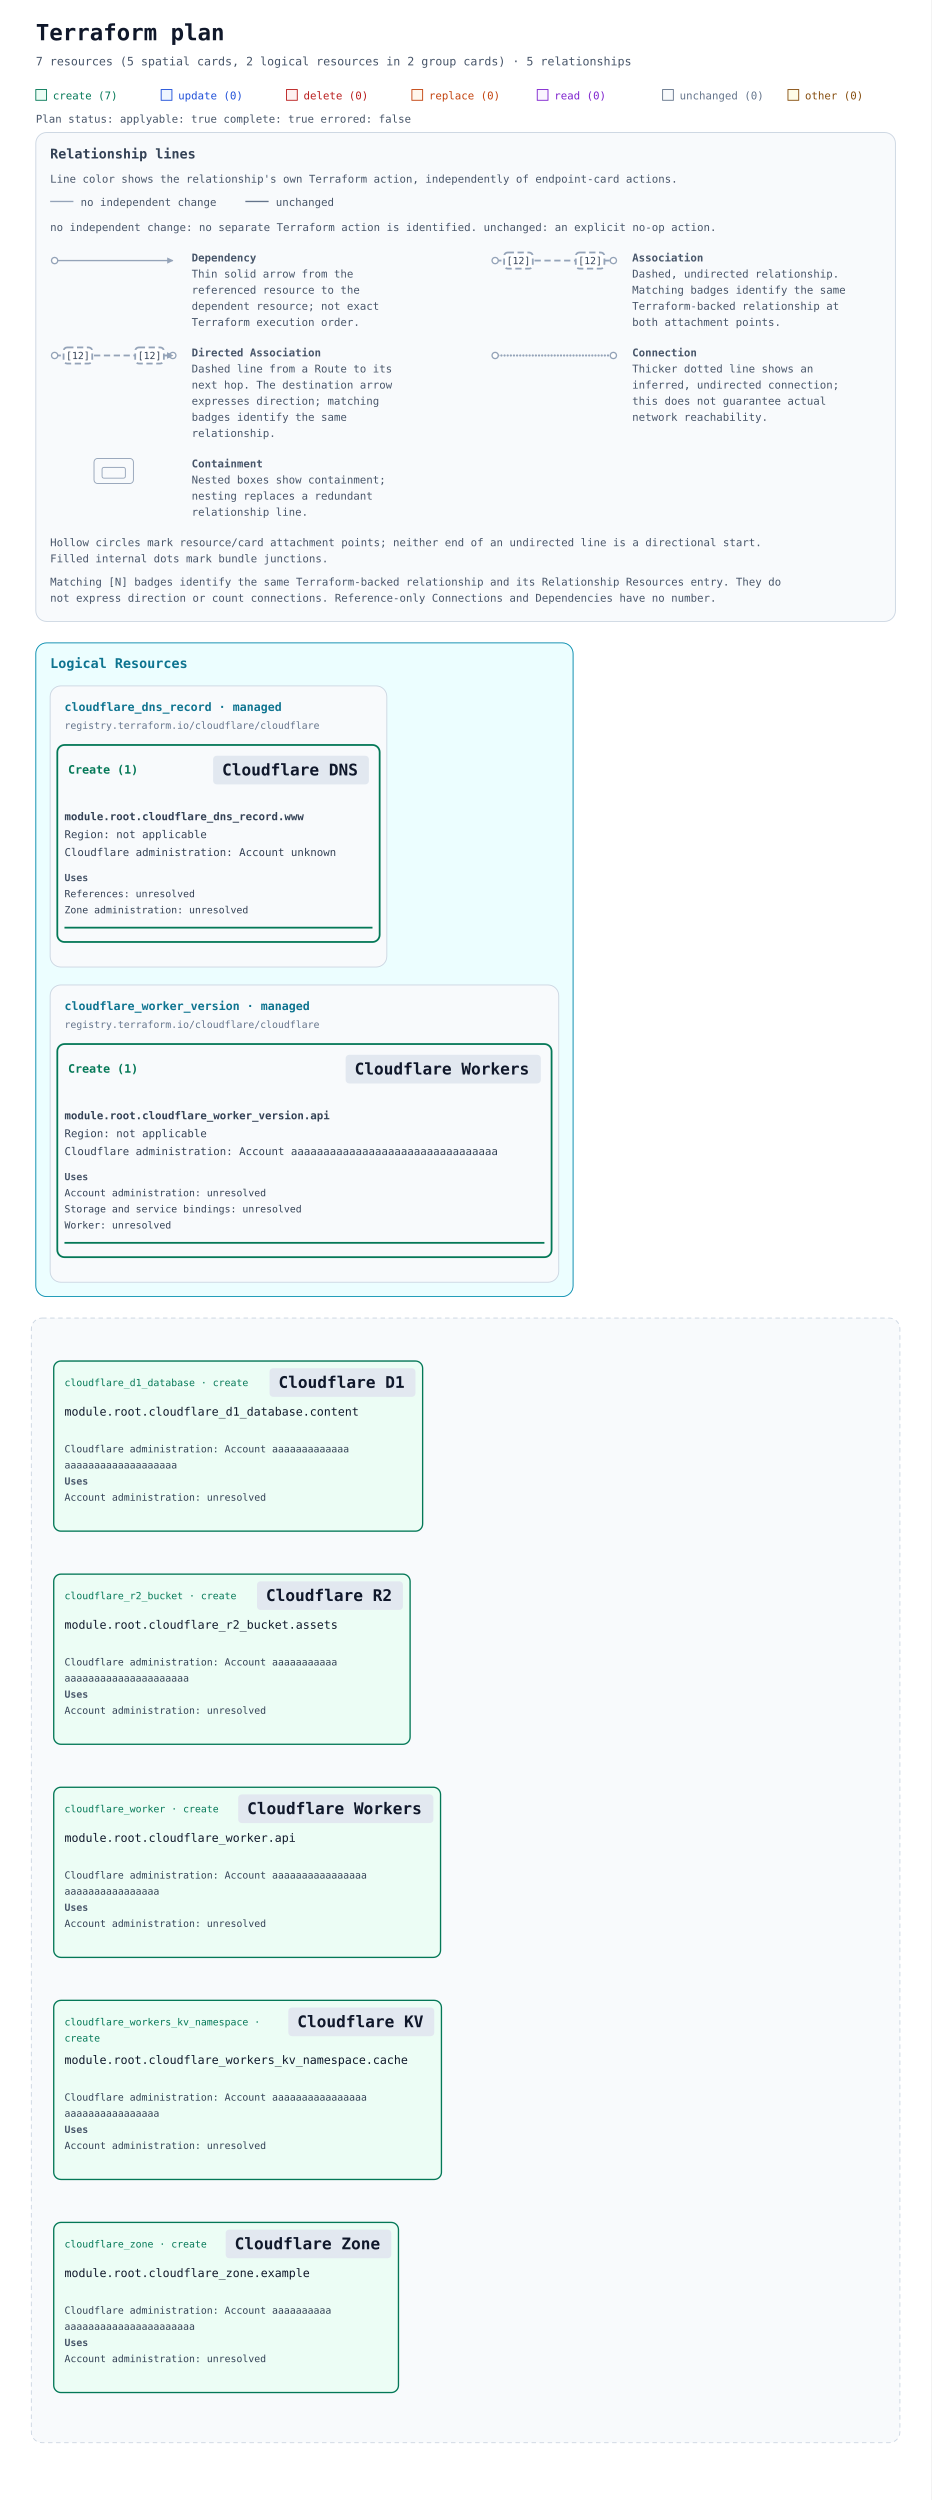
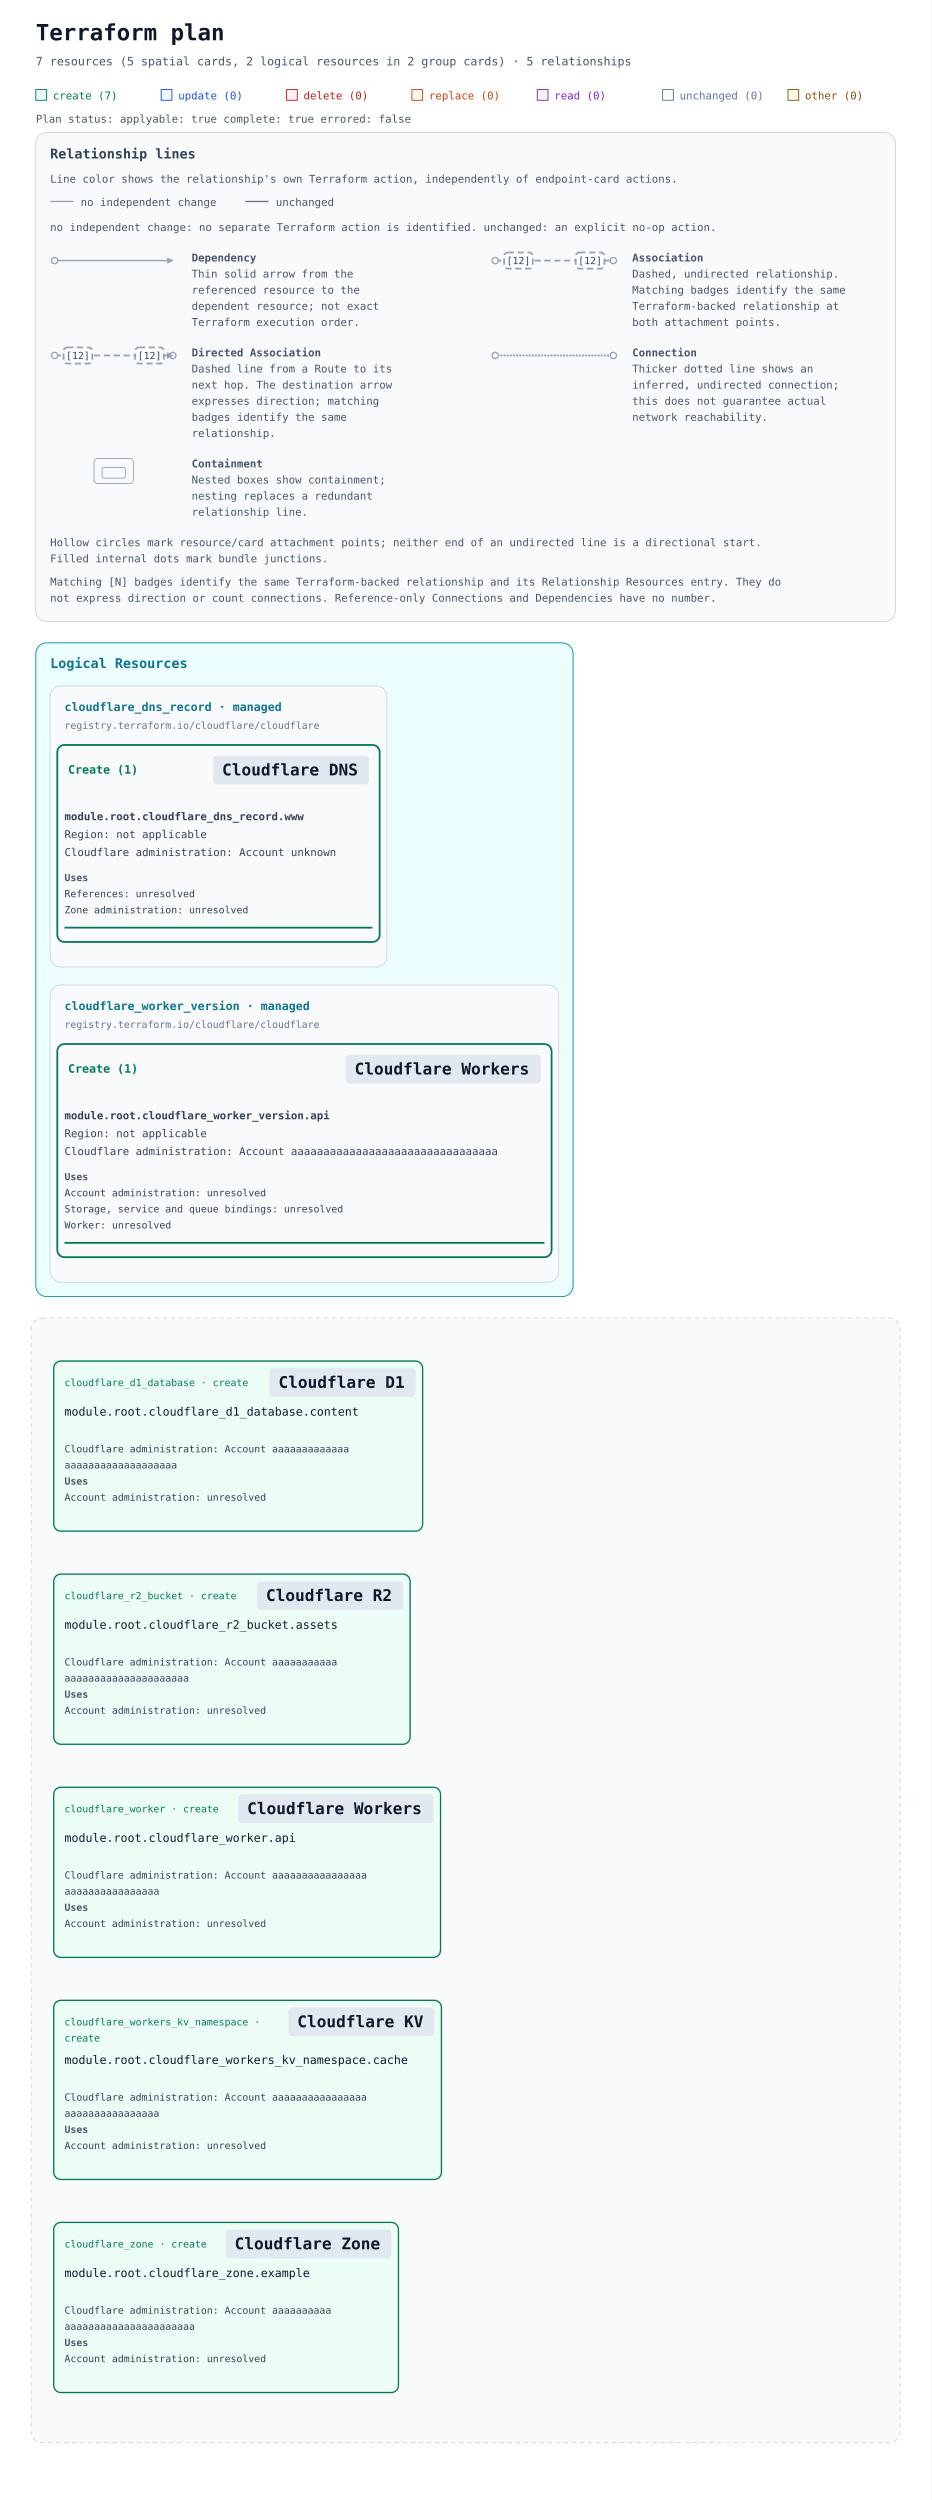
<svg xmlns="http://www.w3.org/2000/svg" width="1040" height="2792" viewBox="0 0 1040 2792" role="img" aria-labelledby="title description">
  <defs>
    <marker id="arrow" viewBox="0 0 10 10" refX="9" refY="5" markerWidth="7" markerHeight="7" markerUnits="userSpaceOnUse" orient="auto-start-reverse">
      <path d="M 0 0 L 10 5 L 0 10 z" fill="#94a3b8" />
    </marker>
  </defs>
  <rect width="100%" height="100%" fill="#ffffff" />
  <g font-family="ui-monospace, SFMono-Regular, Consolas, monospace">
    <text x="40" y="45" font-size="25" font-weight="700" fill="#0f172a">Terraform plan</text>
    <text x="40" y="73" font-size="13" fill="#475569">7 resources (5 spatial cards, 2 logical resources in 2 group cards) · 5 relationships</text>
    <rect x="40" y="100" width="12" height="12" fill="#ecfdf5" stroke="#047857" />
    <text x="59" y="111" font-size="12" fill="#047857">create (7)</text>
    <rect x="180" y="100" width="12" height="12" fill="#eff6ff" stroke="#1d4ed8" />
    <text x="199" y="111" font-size="12" fill="#1d4ed8">update (0)</text>
    <rect x="320" y="100" width="12" height="12" fill="#fef2f2" stroke="#b91c1c" />
    <text x="339" y="111" font-size="12" fill="#b91c1c">delete (0)</text>
    <rect x="460" y="100" width="12" height="12" fill="#fff7ed" stroke="#c2410c" />
    <text x="479" y="111" font-size="12" fill="#c2410c">replace (0)</text>
    <rect x="600" y="100" width="12" height="12" fill="#faf5ff" stroke="#7e22ce" />
    <text x="619" y="111" font-size="12" fill="#7e22ce">read (0)</text>
    <rect x="740" y="100" width="12" height="12" fill="#f8fafc" stroke="#64748b" />
    <text x="759" y="111" font-size="12" fill="#64748b">unchanged (0)</text>
    <rect x="880" y="100" width="12" height="12" fill="#fefce8" stroke="#854d0e" />
    <text x="899" y="111" font-size="12" fill="#854d0e">other (0)</text>
    <g id="plan-status" data-plan-applyable="true" data-plan-complete="true" data-plan-errored="false">
      <text x="40" y="137" font-size="12" fill="#475569">Plan status: applyable: true complete: true errored: false</text>
    </g>
    <g id="relationship-legend" font-size="12" fill="#475569" transform="translate(40 148)">
      <rect width="960" height="546" rx="12" fill="#f8fafc" stroke="#cbd5e1" />
      <text x="16" y="29" font-size="15" font-weight="700" fill="#334155">Relationship lines</text>
      <text x="16" y="56">Line color shows the relationship's own Terraform action, independently of endpoint-card actions.</text>
      <path data-legend-action="none" d="M 16 77 H 42" fill="none" stroke="#94a3b8" stroke-width="1.5" />
      <text x="50" y="82">no independent change</text>
      <path data-legend-action="unchanged" d="M 234 77 H 260" fill="none" stroke="#64748b" stroke-width="1.5" />
      <text x="268" y="82">unchanged</text>
      <text x="16" y="110">no independent change: no separate Terraform action is identified. unchanged: an explicit no-op action.</text>
      <g data-legend-entry="dependency" transform="translate(0 132)">
        <g data-legend-sample="dependency">
          <path data-legend-kind="dependency" data-directionality="directed" d="M 21 11 H 153" fill="none" stroke="#94a3b8" stroke-width="1.5" marker-end="url(#arrow)" />
          <circle data-legend-endpoint="source" cx="21" cy="11" r="3.5" fill="#ffffff" stroke="#94a3b8" stroke-width="1.5" />
        </g>
        <text x="174" y="12" font-weight="700">Dependency</text>
        <text x="174" y="30">Thin solid arrow from the</text>
        <text x="174" y="48">referenced resource to the</text>
        <text x="174" y="66">dependent resource; not exact</text>
        <text x="174" y="84">Terraform execution order.</text>
      </g>
      <g data-legend-entry="association" transform="translate(492 132)">
        <g data-legend-sample="association">
          <path data-legend-kind="association" data-directionality="undirected" d="M 21 11 H 153" fill="none" stroke="#94a3b8" stroke-width="2" stroke-dasharray="7 4" />
          <circle data-legend-endpoint="source" cx="21" cy="11" r="3.5" fill="#ffffff" stroke="#94a3b8" stroke-width="1.5" />
          <circle data-legend-endpoint="target" cx="153" cy="11" r="3.5" fill="#ffffff" stroke="#94a3b8" stroke-width="1.5" />
          <g data-legend-badge="source">
            <rect x="31" y="2" width="32" height="18" rx="4" fill="#ffffff" stroke="#94a3b8" stroke-width="2" stroke-dasharray="7 4" />
            <text x="47" y="15" text-anchor="middle" font-size="11" fill="#334155">[12]</text>
          </g>
          <g data-legend-badge="target">
            <rect x="111" y="2" width="32" height="18" rx="4" fill="#ffffff" stroke="#94a3b8" stroke-width="2" stroke-dasharray="7 4" />
            <text x="127" y="15" text-anchor="middle" font-size="11" fill="#334155">[12]</text>
          </g>
        </g>
        <text x="174" y="12" font-weight="700">Association</text>
        <text x="174" y="30">Dashed, undirected relationship.</text>
        <text x="174" y="48">Matching badges identify the same</text>
        <text x="174" y="66">Terraform-backed relationship at</text>
        <text x="174" y="84">both attachment points.</text>
      </g>
      <g data-legend-entry="directed-association" transform="translate(0 238)">
        <g data-legend-sample="directed-association">
          <path data-legend-kind="directed-association" data-directionality="directed" d="M 21 11 H 153" fill="none" stroke="#94a3b8" stroke-width="2" stroke-dasharray="7 4" marker-end="url(#arrow)" />
          <circle data-legend-endpoint="source" cx="21" cy="11" r="3.5" fill="#ffffff" stroke="#94a3b8" stroke-width="1.5" />
          <circle data-legend-endpoint="target" cx="153" cy="11" r="3.5" fill="#ffffff" stroke="#94a3b8" stroke-width="1.5" />
          <path data-legend-arrow="true" d="M 146.7 7.5 L 153.7 11 L 146.7 14.5 Z" fill="#94a3b8" />
          <g data-legend-badge="source">
            <rect x="31" y="2" width="32" height="18" rx="4" fill="#ffffff" stroke="#94a3b8" stroke-width="2" stroke-dasharray="7 4" />
            <text x="47" y="15" text-anchor="middle" font-size="11" fill="#334155">[12]</text>
          </g>
          <g data-legend-badge="target">
            <rect x="111" y="2" width="32" height="18" rx="4" fill="#ffffff" stroke="#94a3b8" stroke-width="2" stroke-dasharray="7 4" />
            <text x="127" y="15" text-anchor="middle" font-size="11" fill="#334155">[12]</text>
          </g>
        </g>
        <text x="174" y="12" font-weight="700">Directed Association</text>
        <text x="174" y="30">Dashed line from a Route to its</text>
        <text x="174" y="48">next hop. The destination arrow</text>
        <text x="174" y="66">expresses direction; matching</text>
        <text x="174" y="84">badges identify the same</text>
        <text x="174" y="102">relationship.</text>
      </g>
      <g data-legend-entry="connection" transform="translate(492 238)">
        <g data-legend-sample="connection">
          <path data-legend-kind="connection" data-directionality="undirected" d="M 21 11 H 153" fill="none" stroke="#94a3b8" stroke-width="2.5" stroke-dasharray="0 3.5" stroke-linecap="round" />
          <circle data-legend-endpoint="source" cx="21" cy="11" r="3.5" fill="#ffffff" stroke="#94a3b8" stroke-width="1.5" />
          <circle data-legend-endpoint="target" cx="153" cy="11" r="3.5" fill="#ffffff" stroke="#94a3b8" stroke-width="1.5" />
        </g>
        <text x="174" y="12" font-weight="700">Connection</text>
        <text x="174" y="30">Thicker dotted line shows an</text>
        <text x="174" y="48">inferred, undirected connection;</text>
        <text x="174" y="66">this does not guarantee actual</text>
        <text x="174" y="84">network reachability.</text>
      </g>
      <g data-legend-entry="containment" transform="translate(0 362)">
        <g data-legend-sample="containment">
          <g data-legend-kind="containment" fill="none" stroke="#94a3b8">
            <rect x="65" y="2" width="44" height="28" rx="4" />
            <rect x="74" y="12" width="26" height="12" rx="2" />
          </g>
        </g>
        <text x="174" y="12" font-weight="700">Containment</text>
        <text x="174" y="30">Nested boxes show containment;</text>
        <text x="174" y="48">nesting replaces a redundant</text>
        <text x="174" y="66">relationship line.</text>
      </g>
      <text x="16" y="462">Hollow circles mark resource/card attachment points; neither end of an undirected line is a directional start.</text>
      <text x="16" y="480">Filled internal dots mark bundle junctions.</text>
      <text x="16" y="506">Matching [N] badges identify the same Terraform-backed relationship and its Relationship Resources entry. They do</text>
      <text x="16" y="524">not express direction or count connections. Reference-only Connections and Dependencies have no number.</text>
    </g>
    <g transform="translate(0 558)">
      <g data-annotation-area="true" data-packing-width="1040" data-measured-height="754">
        <g data-annotation-card="true" transform="translate(40 160)">
          <rect width="600" height="730" rx="12" fill="#f8fafc" stroke="#cbd5e1" />
          <g data-annotation-section="Logical Resources" data-packing-width="960">
            <rect width="600" height="730" rx="12" fill="#ecfeff" stroke="#0891b2" />
            <text x="16" y="28" font-size="15" font-weight="700" fill="#0e7490">Logical Resources</text>
            <g data-annotation-card="true" transform="translate(16 48)">
              <rect width="376" height="314" rx="12" fill="#f8fafc" stroke="#cbd5e1" />
              <g data-logical-group="true" data-provider-source="registry.terraform.io/cloudflare/cloudflare" data-resource-type="cloudflare_dns_record" data-mode="managed">
                <text x="16" y="28" font-size="13" font-weight="700" fill="#0e7490">cloudflare_dns_record · managed</text>
                <text x="16" y="48" font-size="11" fill="#64748b">registry.terraform.io/cloudflare/cloudflare</text>
                <g data-action-section="create">
                  <rect x="8" y="66" width="360" height="220" rx="8" fill="none" stroke="#047857" stroke-width="2" />
                  <text data-action-heading="true" x="20" y="98" font-size="13" font-weight="700" fill="#047857" xml:space="preserve">Create (1)</text>
                  <rect data-service-badge="true" data-presentation-padding="10 4" data-service-category="neutral" data-service-full-name="Cloudflare DNS" data-display-name="Cloudflare DNS" x="182" y="78" width="174" height="32" rx="4" fill="#e2e8f0" />
                  <text data-service-name="true" x="192" y="100" font-size="18" font-weight="700" fill="#0f172a" xml:space="preserve">Cloudflare DNS</text>
                  <g id="resource-636c6f7564666c6172655f646e735f7265636f72642e777777-current" data-architecture-id="terraform:636c6f7564666c6172655f646e735f7265636f72642e777777-current" data-entity-kind="terraform" data-placement="logical" data-terraform-address="cloudflare_dns_record.www" data-qualified-address="module.root.cloudflare_dns_record.www" data-mode="managed" transform="translate(0 122)">
                    <text x="16" y="28" font-size="12" fill="#334155" xml:space="preserve" font-weight="700">module.root.cloudflare_dns_record.www</text>
                    <text x="16" y="48" font-size="12" fill="#334155" xml:space="preserve">Region: not applicable</text>
                    <text x="16" y="68" font-size="12" fill="#334155" xml:space="preserve">Cloudflare administration: Account unknown</text>
                    <g data-resource-references="true">
                      <text x="16" y="96" font-size="11" font-weight="700" fill="#475569">Uses</text>
                      <g data-reference-status="unresolved">
                        <text x="16" y="114" font-size="11" fill="#334155" xml:space="preserve">References: unresolved</text>
                      </g>
                      <g data-reference-status="unresolved">
                        <text x="16" y="132" font-size="11" fill="#334155" xml:space="preserve">Zone administration: unresolved</text>
                      </g>
                    </g>
                    <line data-resource-underline="true" x1="16" y1="148" x2="360" y2="148" stroke="#047857" stroke-width="2" />
                  </g>
                </g>
              </g>
            </g>
            <g data-annotation-card="true" transform="translate(16 382)">
              <rect width="568" height="332" rx="12" fill="#f8fafc" stroke="#cbd5e1" />
              <g data-logical-group="true" data-provider-source="registry.terraform.io/cloudflare/cloudflare" data-resource-type="cloudflare_worker_version" data-mode="managed">
                <text x="16" y="28" font-size="13" font-weight="700" fill="#0e7490">cloudflare_worker_version · managed</text>
                <text x="16" y="48" font-size="11" fill="#64748b">registry.terraform.io/cloudflare/cloudflare</text>
                <g data-action-section="create">
                  <rect x="8" y="66" width="552" height="238" rx="8" fill="none" stroke="#047857" stroke-width="2" />
                  <text data-action-heading="true" x="20" y="98" font-size="13" font-weight="700" fill="#047857" xml:space="preserve">Create (1)</text>
                  <rect data-service-badge="true" data-presentation-padding="10 4" data-service-category="neutral" data-service-full-name="Cloudflare Workers" data-display-name="Cloudflare Workers" x="330" y="78" width="218" height="32" rx="4" fill="#e2e8f0" />
                  <text data-service-name="true" x="340" y="100" font-size="18" font-weight="700" fill="#0f172a" xml:space="preserve">Cloudflare Workers</text>
                  <g id="resource-636c6f7564666c6172655f776f726b65725f76657273696f6e2e617069-current" data-architecture-id="terraform:636c6f7564666c6172655f776f726b65725f76657273696f6e2e617069-current" data-entity-kind="terraform" data-placement="logical" data-terraform-address="cloudflare_worker_version.api" data-qualified-address="module.root.cloudflare_worker_version.api" data-mode="managed" transform="translate(0 122)">
                    <text x="16" y="28" font-size="12" fill="#334155" xml:space="preserve" font-weight="700">module.root.cloudflare_worker_version.api</text>
                    <text x="16" y="48" font-size="12" fill="#334155" xml:space="preserve">Region: not applicable</text>
                    <text x="16" y="68" font-size="12" fill="#334155" xml:space="preserve">Cloudflare administration: Account aaaaaaaaaaaaaaaaaaaaaaaaaaaaaaaa</text>
                    <g data-resource-references="true">
                      <text x="16" y="96" font-size="11" font-weight="700" fill="#475569">Uses</text>
                      <g data-reference-status="unresolved">
                        <text x="16" y="114" font-size="11" fill="#334155" xml:space="preserve">Account administration: unresolved</text>
                      </g>
                      <g data-reference-status="unresolved">
-                         <text x="16" y="132" font-size="11" fill="#334155" xml:space="preserve">Storage and service bindings: unresolved</text>
+                         <text x="16" y="132" font-size="11" fill="#334155" xml:space="preserve">Storage, service and queue bindings: unresolved</text>
                      </g>
                      <g data-reference-status="unresolved">
                        <text x="16" y="150" font-size="11" fill="#334155" xml:space="preserve">Worker: unresolved</text>
                      </g>
                    </g>
                    <line data-resource-underline="true" x1="16" y1="166" x2="552" y2="166" stroke="#047857" stroke-width="2" />
                  </g>
                </g>
              </g>
            </g>
          </g>
        </g>
      </g>
      <g data-architecture="true" transform="translate(0 754)">
        <rect x="35" y="160" width="970" height="1256" rx="12" fill="#f8fafc" stroke="#cbd5e1" stroke-dasharray="5 4" />
        <text x="52" y="185" font-size="13" font-weight="700" fill="#475569" />
        <g data-edge-kind="dependency" data-source="resource-636c6f7564666c6172655f64315f64617461626173652e636f6e74656e74-current" data-target="resource-636c6f7564666c6172655f776f726b65725f76657273696f6e2e617069-current" />
        <g data-edge-kind="dependency" data-source="resource-636c6f7564666c6172655f72325f6275636b65742e617373657473-current" data-target="resource-636c6f7564666c6172655f776f726b65725f76657273696f6e2e617069-current" />
        <g data-edge-kind="dependency" data-source="resource-636c6f7564666c6172655f776f726b65722e617069-current" data-target="resource-636c6f7564666c6172655f776f726b65725f76657273696f6e2e617069-current" />
        <g data-edge-kind="dependency" data-source="resource-636c6f7564666c6172655f776f726b6572735f6b765f6e616d6573706163652e6361636865-current" data-target="resource-636c6f7564666c6172655f776f726b65725f76657273696f6e2e617069-current" />
        <g data-edge-kind="dependency" data-source="resource-636c6f7564666c6172655f7a6f6e652e6578616d706c65-current" data-target="resource-636c6f7564666c6172655f646e735f7265636f72642e777777-current" />
        <g id="resource-636c6f7564666c6172655f64315f64617461626173652e636f6e74656e74-current" data-architecture-id="terraform:636c6f7564666c6172655f64315f64617461626173652e636f6e74656e74-current" data-qualified-address="module.root.cloudflare_d1_database.content" data-terraform-address="cloudflare_d1_database.content" data-plan-relevant="true" data-relevant-attributes="[[&quot;id&quot;]]">
          <rect x="60" y="208" width="412" height="190" rx="8" fill="#ecfdf5" stroke="#047857" stroke-width="1.5" data-mode="managed" />
          <text data-resource-type-heading="true" x="72" y="236" font-size="11" fill="#047857" xml:space="preserve">cloudflare_d1_database · create</text>
          <rect data-service-badge="true" data-presentation-padding="10 4" data-service-category="neutral" data-service-full-name="Cloudflare D1" data-display-name="Cloudflare D1" x="301" y="216" width="163" height="32" rx="4" fill="#e2e8f0" />
          <text data-service-name="true" x="311" y="238" font-size="18" font-weight="700" fill="#0f172a" xml:space="preserve">Cloudflare D1</text>
          <text x="72" y="269" font-size="13" fill="#0f172a" xml:space="preserve">module.root.cloudflare_d1_database.content</text>
          <text data-deployment-target="true" x="72" y="310" font-size="11" fill="#334155" xml:space="preserve">Cloudflare administration: Account aaaaaaaaaaaaa</text>
          <text data-deployment-target="true" x="72" y="328" font-size="11" fill="#334155" xml:space="preserve">aaaaaaaaaaaaaaaaaaa</text>
          <g data-resource-references="true">
            <text x="72" y="346" font-size="11" font-weight="700" fill="#475569">Uses</text>
            <g data-reference-status="unresolved">
              <text x="72" y="364" font-size="11" fill="#334155" xml:space="preserve">Account administration: unresolved</text>
            </g>
          </g>
        </g>
        <g id="resource-636c6f7564666c6172655f72325f6275636b65742e617373657473-current" data-architecture-id="terraform:636c6f7564666c6172655f72325f6275636b65742e617373657473-current" data-qualified-address="module.root.cloudflare_r2_bucket.assets" data-terraform-address="cloudflare_r2_bucket.assets" data-plan-relevant="true" data-relevant-attributes="[[&quot;name&quot;]]">
          <rect x="60" y="446" width="398" height="190" rx="8" fill="#ecfdf5" stroke="#047857" stroke-width="1.5" data-mode="managed" />
          <text data-resource-type-heading="true" x="72" y="474" font-size="11" fill="#047857" xml:space="preserve">cloudflare_r2_bucket · create</text>
          <rect data-service-badge="true" data-presentation-padding="10 4" data-service-category="neutral" data-service-full-name="Cloudflare R2" data-display-name="Cloudflare R2" x="287" y="454" width="163" height="32" rx="4" fill="#e2e8f0" />
          <text data-service-name="true" x="297" y="476" font-size="18" font-weight="700" fill="#0f172a" xml:space="preserve">Cloudflare R2</text>
          <text x="72" y="507" font-size="13" fill="#0f172a" xml:space="preserve">module.root.cloudflare_r2_bucket.assets</text>
          <text data-deployment-target="true" x="72" y="548" font-size="11" fill="#334155" xml:space="preserve">Cloudflare administration: Account aaaaaaaaaaa</text>
          <text data-deployment-target="true" x="72" y="566" font-size="11" fill="#334155" xml:space="preserve">aaaaaaaaaaaaaaaaaaaaa</text>
          <g data-resource-references="true">
            <text x="72" y="584" font-size="11" font-weight="700" fill="#475569">Uses</text>
            <g data-reference-status="unresolved">
              <text x="72" y="602" font-size="11" fill="#334155" xml:space="preserve">Account administration: unresolved</text>
            </g>
          </g>
        </g>
        <g id="resource-636c6f7564666c6172655f776f726b65722e617069-current" data-architecture-id="terraform:636c6f7564666c6172655f776f726b65722e617069-current" data-qualified-address="module.root.cloudflare_worker.api" data-terraform-address="cloudflare_worker.api" data-plan-relevant="true" data-relevant-attributes="[[&quot;id&quot;]]">
          <rect x="60" y="684" width="432" height="190" rx="8" fill="#ecfdf5" stroke="#047857" stroke-width="1.5" data-mode="managed" />
          <text data-resource-type-heading="true" x="72" y="712" font-size="11" fill="#047857" xml:space="preserve">cloudflare_worker · create</text>
          <rect data-service-badge="true" data-presentation-padding="10 4" data-service-category="neutral" data-service-full-name="Cloudflare Workers" data-display-name="Cloudflare Workers" x="266" y="692" width="218" height="32" rx="4" fill="#e2e8f0" />
          <text data-service-name="true" x="276" y="714" font-size="18" font-weight="700" fill="#0f172a" xml:space="preserve">Cloudflare Workers</text>
          <text x="72" y="745" font-size="13" fill="#0f172a" xml:space="preserve">module.root.cloudflare_worker.api</text>
          <text data-deployment-target="true" x="72" y="786" font-size="11" fill="#334155" xml:space="preserve">Cloudflare administration: Account aaaaaaaaaaaaaaaa</text>
          <text data-deployment-target="true" x="72" y="804" font-size="11" fill="#334155" xml:space="preserve">aaaaaaaaaaaaaaaa</text>
          <g data-resource-references="true">
            <text x="72" y="822" font-size="11" font-weight="700" fill="#475569">Uses</text>
            <g data-reference-status="unresolved">
              <text x="72" y="840" font-size="11" fill="#334155" xml:space="preserve">Account administration: unresolved</text>
            </g>
          </g>
        </g>
        <g id="resource-636c6f7564666c6172655f776f726b6572735f6b765f6e616d6573706163652e6361636865-current" data-architecture-id="terraform:636c6f7564666c6172655f776f726b6572735f6b765f6e616d6573706163652e6361636865-current" data-qualified-address="module.root.cloudflare_workers_kv_namespace.cache" data-terraform-address="cloudflare_workers_kv_namespace.cache" data-plan-relevant="true" data-relevant-attributes="[[&quot;id&quot;]]">
          <rect x="60" y="922" width="433" height="200" rx="8" fill="#ecfdf5" stroke="#047857" stroke-width="1.5" data-mode="managed" />
          <text data-resource-type-heading="true" x="72" y="950" font-size="11" fill="#047857" xml:space="preserve">cloudflare_workers_kv_namespace · </text>
          <text data-resource-type-heading="true" x="72" y="968" font-size="11" fill="#047857" xml:space="preserve">create</text>
          <rect data-service-badge="true" data-presentation-padding="10 4" data-service-category="neutral" data-service-full-name="Cloudflare KV" data-display-name="Cloudflare KV" x="322" y="930" width="163" height="32" rx="4" fill="#e2e8f0" />
          <text data-service-name="true" x="332" y="952" font-size="18" font-weight="700" fill="#0f172a" xml:space="preserve">Cloudflare KV</text>
          <text x="72" y="993" font-size="13" fill="#0f172a" xml:space="preserve">module.root.cloudflare_workers_kv_namespace.cache</text>
          <text data-deployment-target="true" x="72" y="1034" font-size="11" fill="#334155" xml:space="preserve">Cloudflare administration: Account aaaaaaaaaaaaaaaa</text>
          <text data-deployment-target="true" x="72" y="1052" font-size="11" fill="#334155" xml:space="preserve">aaaaaaaaaaaaaaaa</text>
          <g data-resource-references="true">
            <text x="72" y="1070" font-size="11" font-weight="700" fill="#475569">Uses</text>
            <g data-reference-status="unresolved">
              <text x="72" y="1088" font-size="11" fill="#334155" xml:space="preserve">Account administration: unresolved</text>
            </g>
          </g>
        </g>
        <g id="resource-636c6f7564666c6172655f7a6f6e652e6578616d706c65-current" data-architecture-id="terraform:636c6f7564666c6172655f7a6f6e652e6578616d706c65-current" data-qualified-address="module.root.cloudflare_zone.example" data-terraform-address="cloudflare_zone.example" data-plan-relevant="true" data-relevant-attributes="[[&quot;id&quot;]]">
          <rect x="60" y="1170" width="385" height="190" rx="8" fill="#ecfdf5" stroke="#047857" stroke-width="1.5" data-mode="managed" />
          <text data-resource-type-heading="true" x="72" y="1198" font-size="11" fill="#047857" xml:space="preserve">cloudflare_zone · create</text>
          <rect data-service-badge="true" data-presentation-padding="10 4" data-service-category="neutral" data-service-full-name="Cloudflare Zone" data-display-name="Cloudflare Zone" x="252" y="1178" width="185" height="32" rx="4" fill="#e2e8f0" />
          <text data-service-name="true" x="262" y="1200" font-size="18" font-weight="700" fill="#0f172a" xml:space="preserve">Cloudflare Zone</text>
          <text x="72" y="1231" font-size="13" fill="#0f172a" xml:space="preserve">module.root.cloudflare_zone.example</text>
          <text data-deployment-target="true" x="72" y="1272" font-size="11" fill="#334155" xml:space="preserve">Cloudflare administration: Account aaaaaaaaaa</text>
          <text data-deployment-target="true" x="72" y="1290" font-size="11" fill="#334155" xml:space="preserve">aaaaaaaaaaaaaaaaaaaaaa</text>
          <g data-resource-references="true">
            <text x="72" y="1308" font-size="11" font-weight="700" fill="#475569">Uses</text>
            <g data-reference-status="unresolved">
              <text x="72" y="1326" font-size="11" fill="#334155" xml:space="preserve">Account administration: unresolved</text>
            </g>
          </g>
        </g>
      </g>
    </g>
  </g>
</svg>
